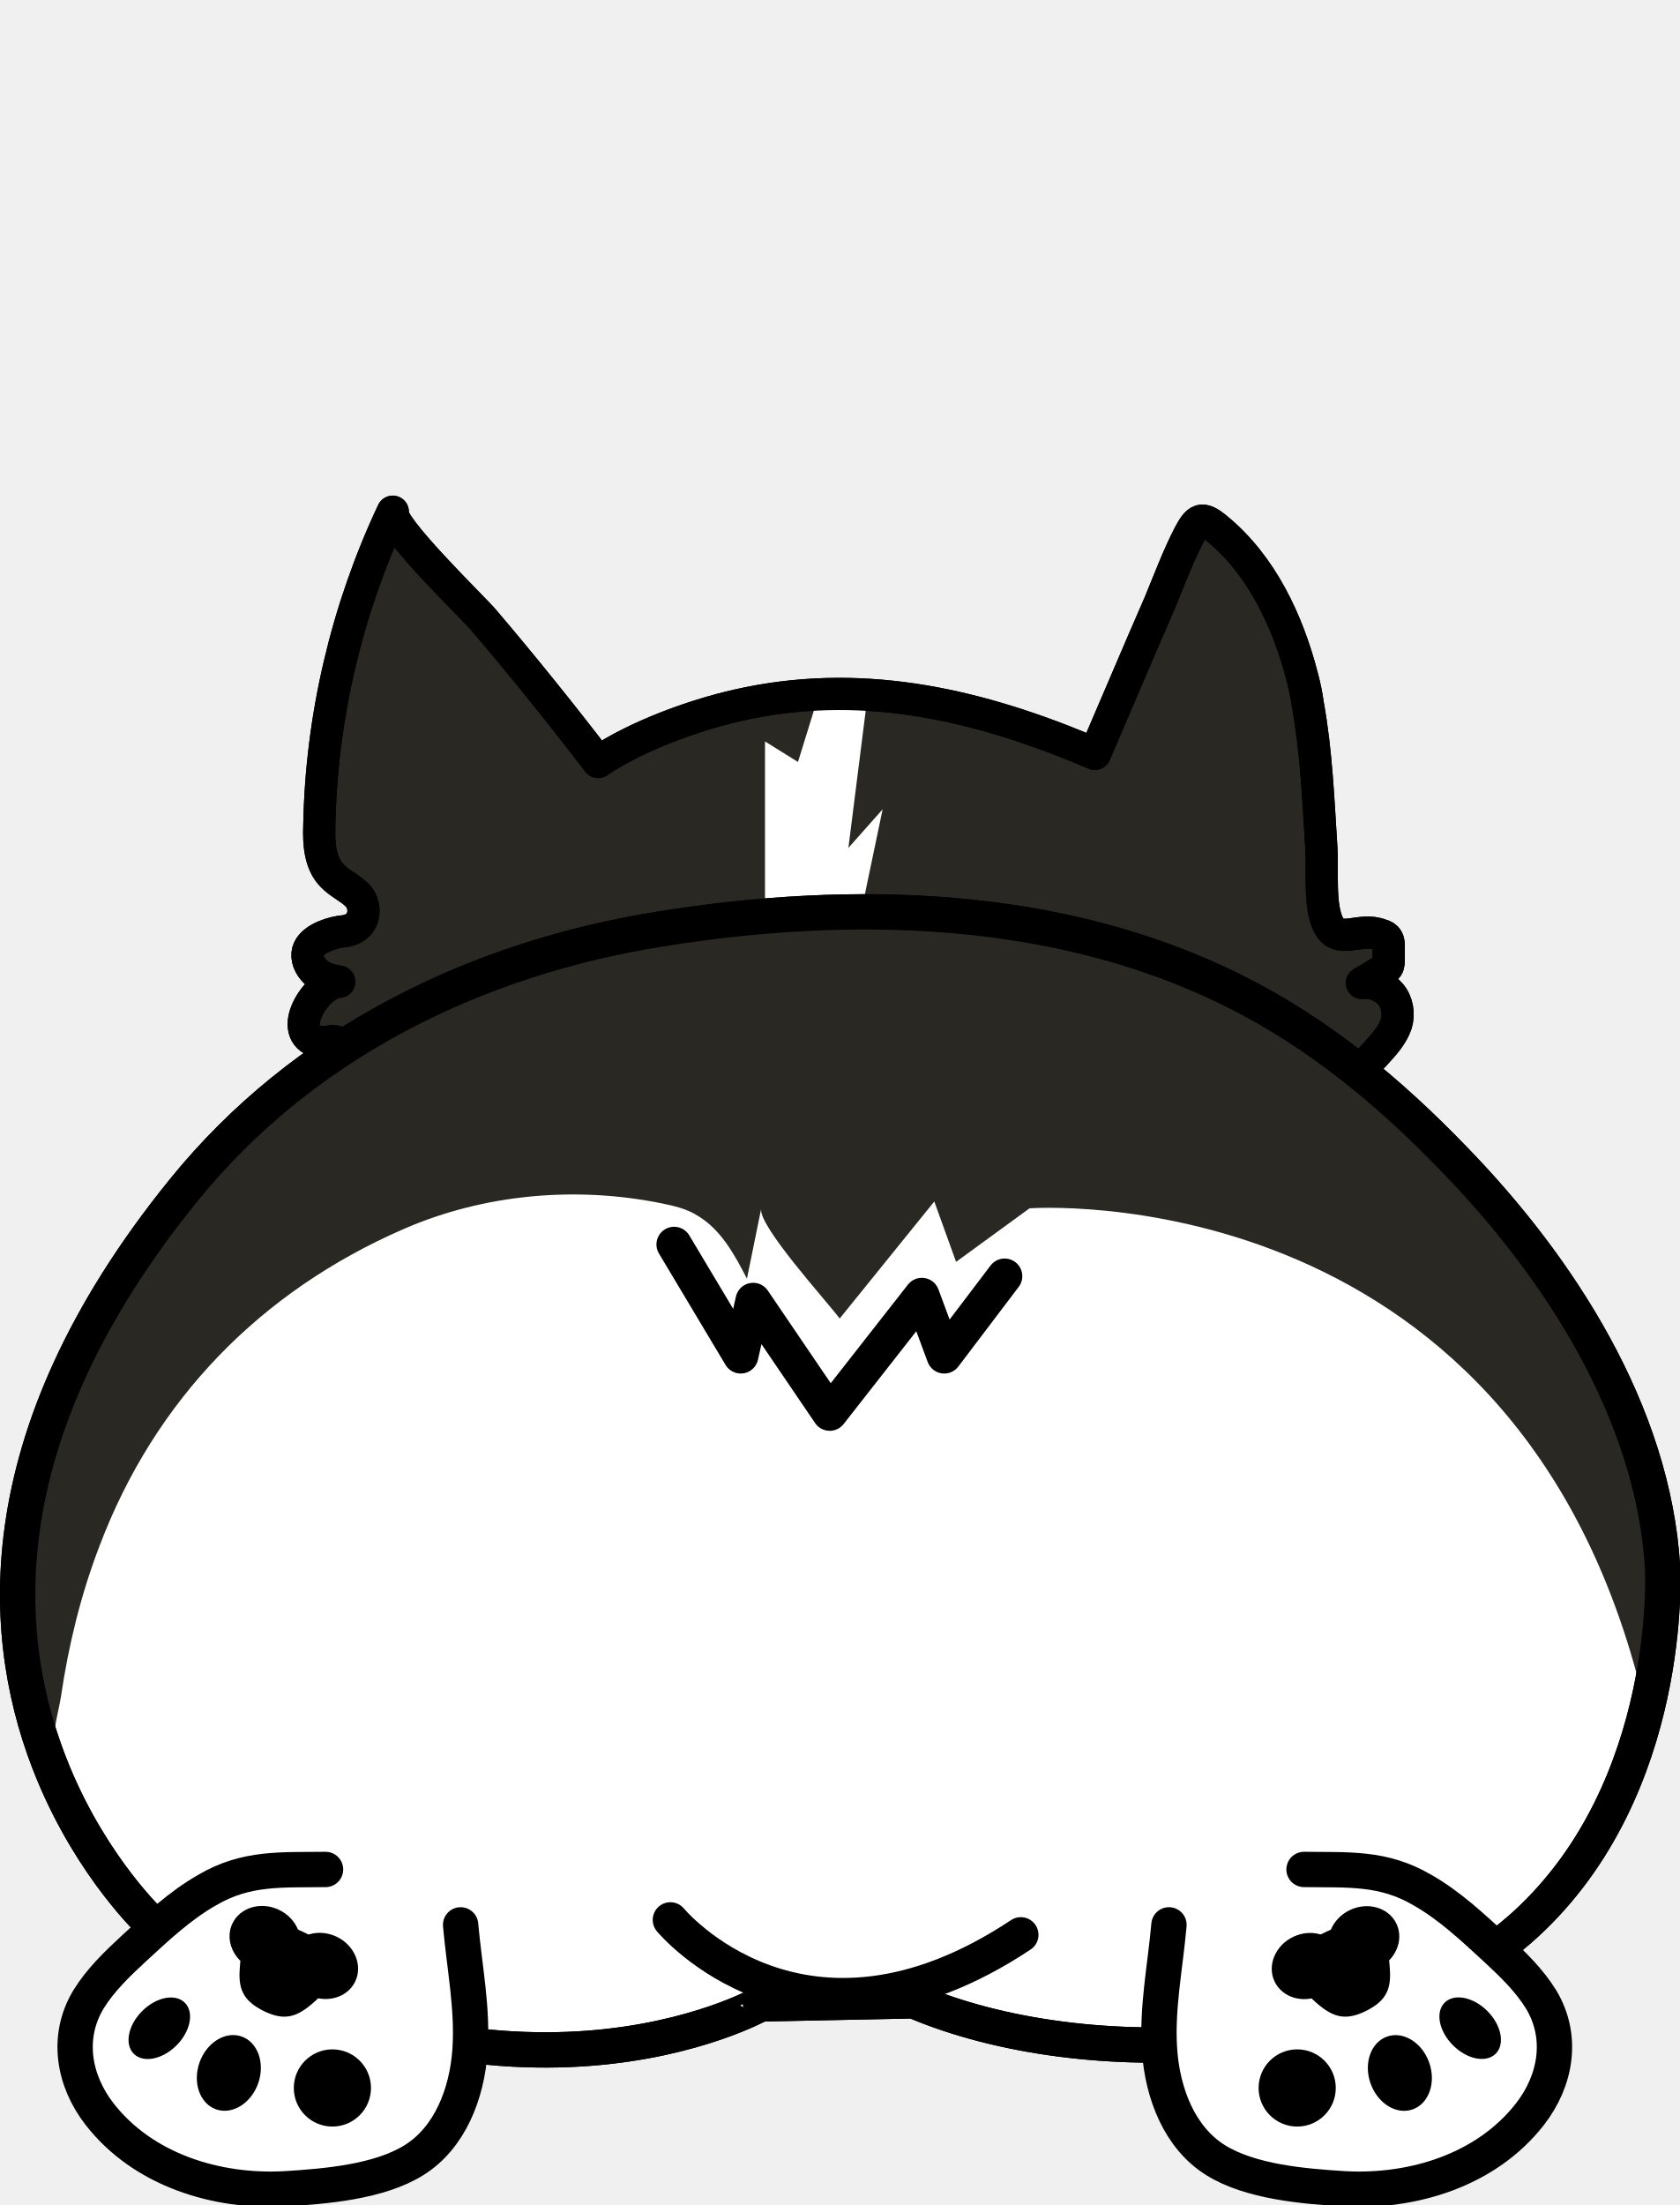
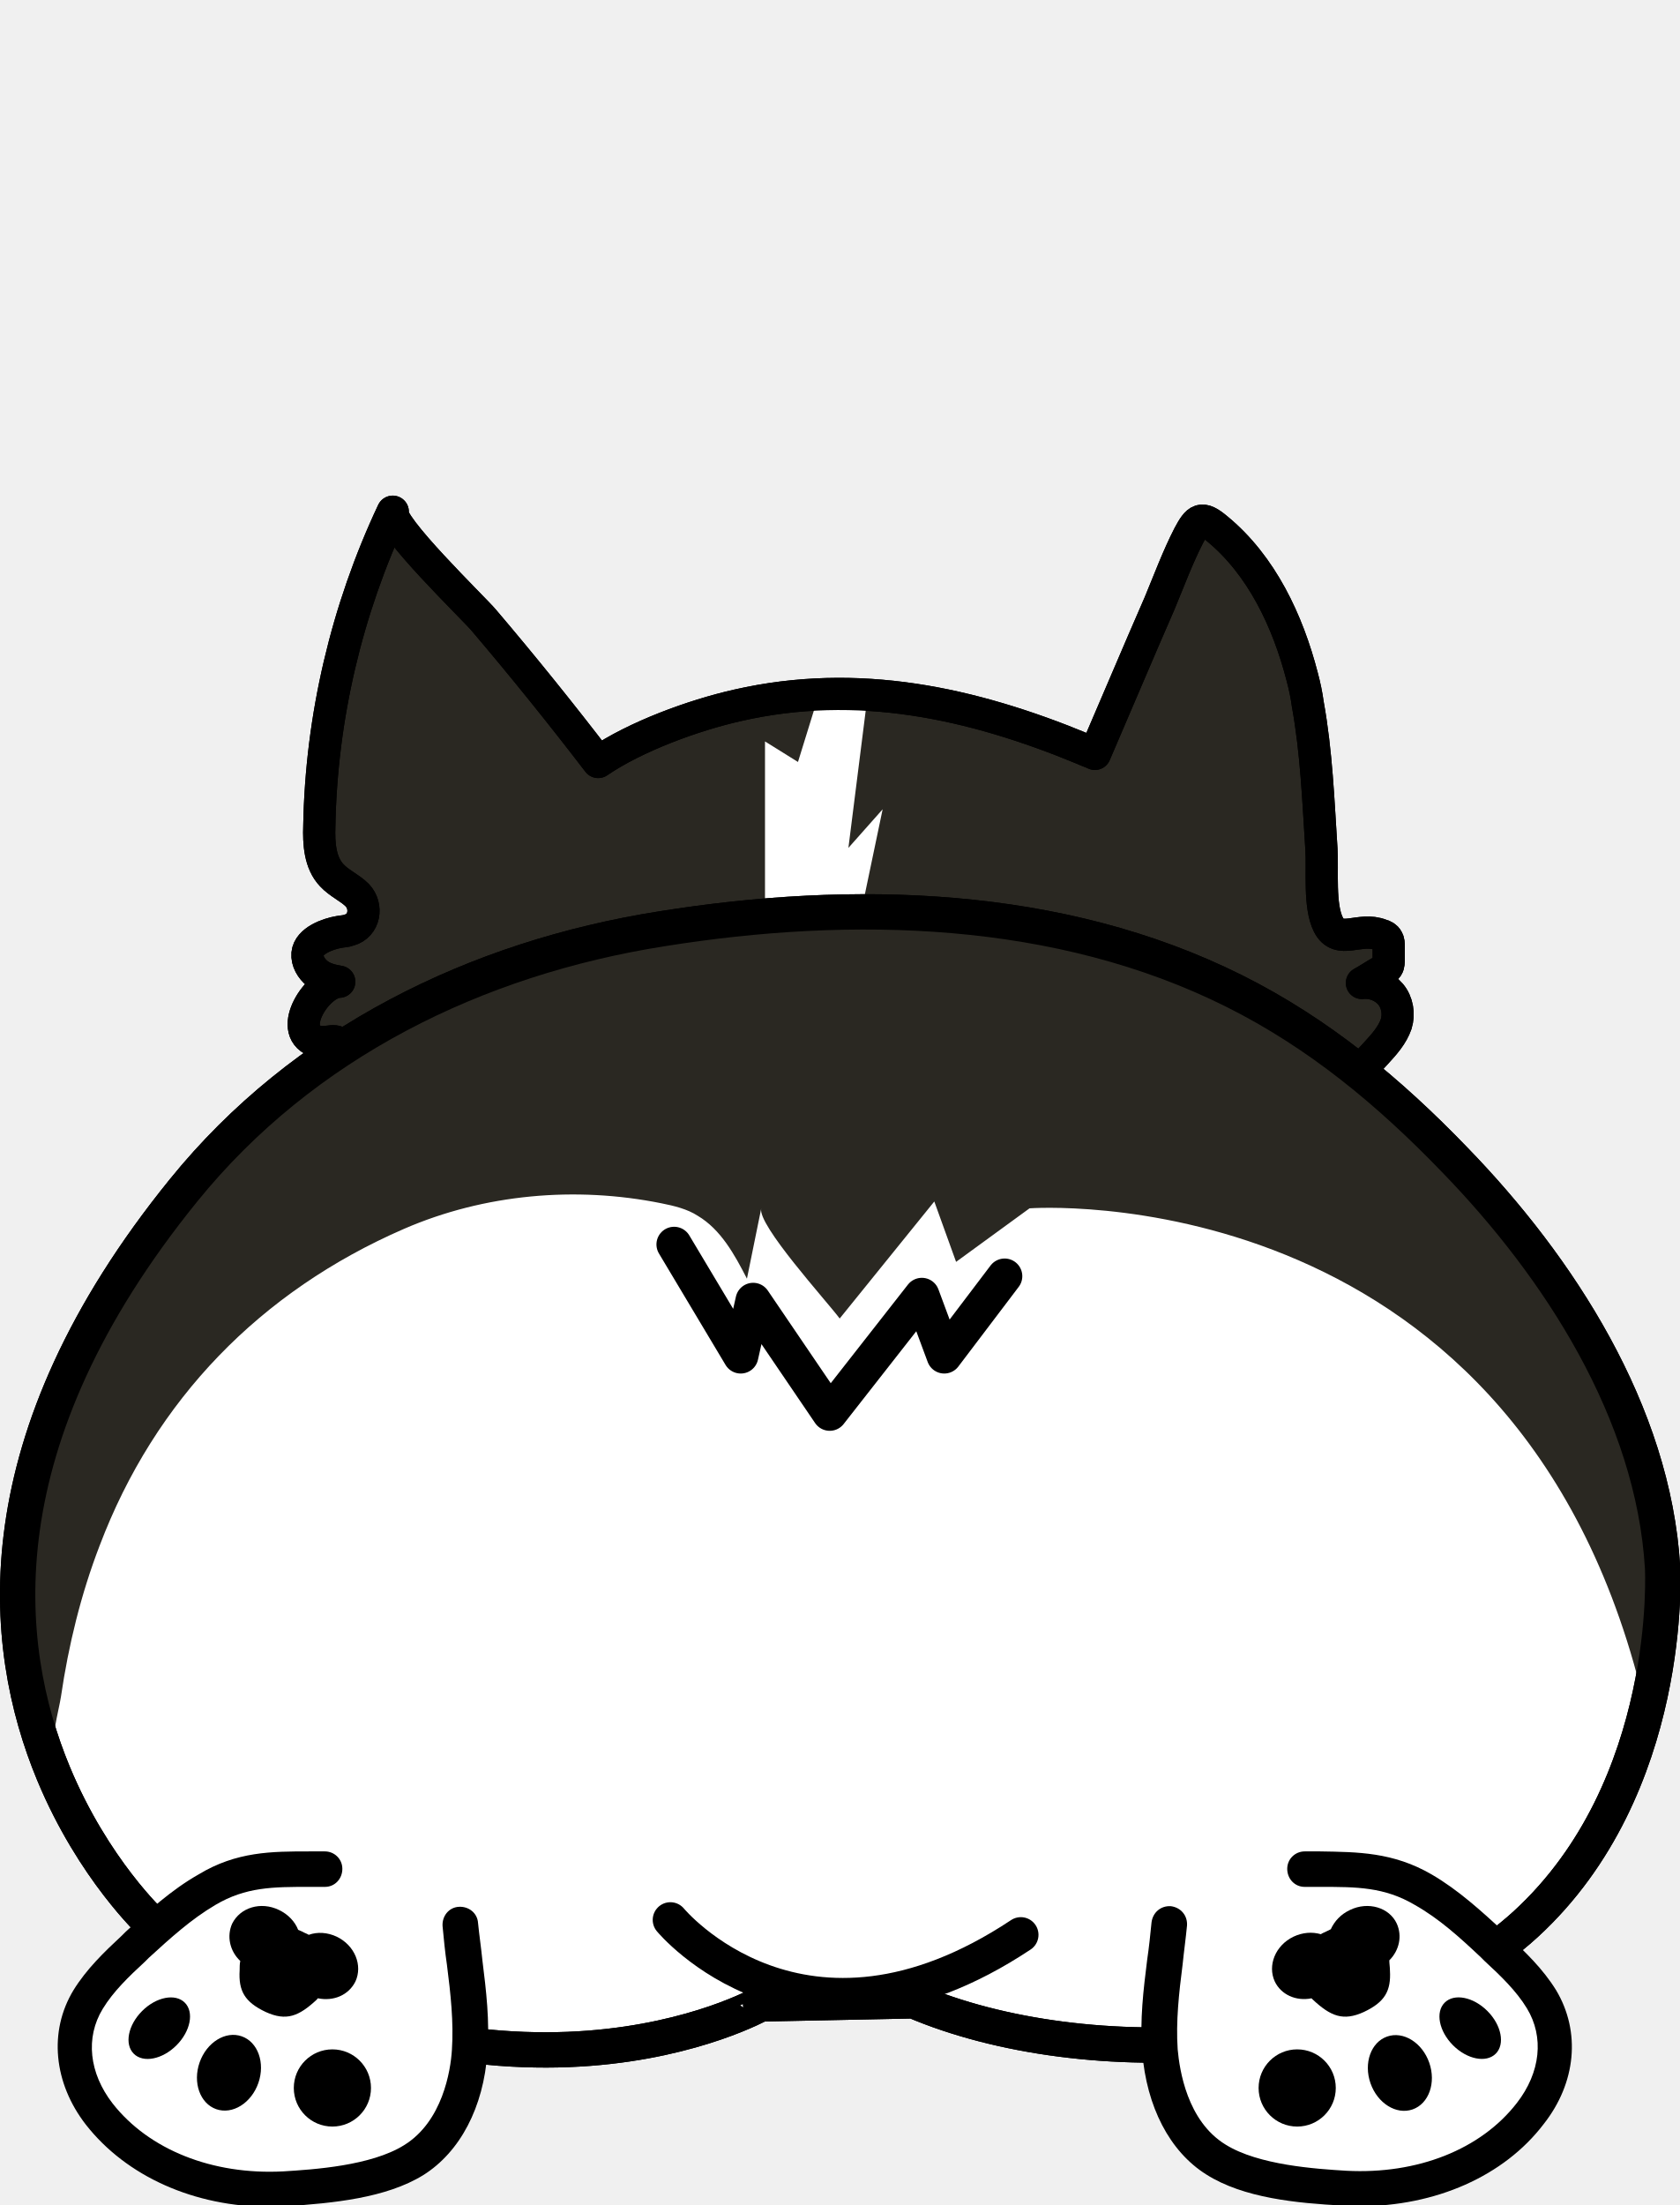
<svg xmlns="http://www.w3.org/2000/svg" version="1.1" id="Layer_1" x="0px" y="0px" viewBox="0 0 269.9 354.2" style="enable-background:new 0 0 269.9 354.2;" xml:space="preserve">
  <style type="text/css">
	.st0{fill:#2A2822;stroke:#000000;stroke-width:5.173;stroke-linecap:round;stroke-linejoin:round;stroke-miterlimit:10;}
	.st1{fill:#FFFFFF;}
- 	.st2{fill:none;stroke:#000000;stroke-width:5.173;stroke-linecap:round;stroke-linejoin:round;stroke-miterlimit:10;}
+ 	.st2{fill:none;stroke:#000000;stroke-width:5.173;stroke-linecap:round;stroke-linejoin:round;stroke-miterlimit:10;
+     }
	.st3{fill:#FFFFFF;stroke:#000000;stroke-width:5.676;stroke-linecap:round;stroke-linejoin:round;stroke-miterlimit:10;}
- 	.st4{fill:#2A2822;}
- 	.st5{fill:none;stroke:#000000;stroke-width:5.676;stroke-linecap:round;stroke-linejoin:round;stroke-miterlimit:10;}
- 	.st6{fill:none;stroke:#000000;stroke-width:5.676;stroke-linecap:round;stroke-miterlimit:10;}
- 	.st7{fill:#FFFFFF;stroke:#000000;stroke-width:5.676;stroke-linecap:round;stroke-miterlimit:10;}
+ 	.st4{fill:#2A2822;
+     animation: swing .3s infinite ease-in-out;}
+ 	.st5{fill:none;stroke:#000000;stroke-width:5.676;stroke-linecap:round;stroke-linejoin:round;stroke-miterlimit:10;
+     animation: swing .3s infinite ease-in-out;}
+ 	.st6{fill:none;stroke:#000000;stroke-width:5.676;stroke-linecap:round;stroke-miterlimit:10;
+     animation: swing .3s infinite ease-in-out;}
+     
+     #leftFoot {
+         animation: swing2 5s infinite ease-in-out;
+     }
+     
+     #rightFoot{
+     animation: antiswing2 5s infinite ease-in-out;
+     }
+     
+     @keyframes antiswing2 {
+         0%, 100% { transform: rotate(.3deg); }
+         50% { transform: rotate(-.3deg); }
+     }
+     
+     @keyframes swing2 {
+         0%, 100% { transform: rotate(-.3deg); }
+         50% { transform: rotate(.3deg); }
+     }
+     
+     @keyframes swing {
+         0%, 100% { transform: rotate(-.15deg); }
+         50% { transform: rotate(.15deg); }
</style>
  <path class="st0" d="M58.2,173.4c-1,1.1-3,0.3-3.5-1.1c-0.7-1.7,1.4-5.5-1.7-5c-0.8,0.1-1.6,0.2-2.4-0.1c-4.5-1.8,0.4-9.4,3.9-9.5  c-1.2-0.2-2.5-0.5-3.5-1.3s-1.7-2-1.6-3.2c0.2-2.1,3.3-3.2,5.1-3.5c0.5-0.1,1.1-0.1,1.6-0.3c2.5-0.7,3-3.8,1.3-5.6  c-1.2-1.2-2.9-1.9-4.1-3.2c-1.9-2-2.1-5.1-2-7.9c0.3-17.4,4.4-34.8,11.8-50.5c-1,2,13.1,15.6,14.6,17.4c6.3,7.4,12.5,15.1,18.4,22.8  c6-4.1,15.3-7.5,22.4-9.1c19.3-4.4,37.6-0.4,55.5,7c0.6,0.3,1.3,0.5,1.9,0.8c3.5-8.1,6.9-16.2,10.4-24.2c1.5-3.6,2.9-7.4,4.7-10.9  c1.4-2.6,2-3.2,4.5-1.1c7.2,5.9,11.4,14.9,13.7,23.8c0.4,1.5,0.7,2.9,0.9,4.4c1.4,7.7,1.7,15.6,2.2,23.4c0.2,3.3-0.4,9,1.1,12  c1.7,3.4,5,0.3,8.5,1.7c0.4,0.1,0.8,0.3,1,0.7c0.2,0.3,0.2,0.7,0.2,1.1c0,0.7,0,1.4,0,2.1c0,0.4,0,0.9-0.2,1.2s-0.5,0.5-0.9,0.7  c-1.1,0.6-2.1,1.3-3.2,1.9c1.7-0.2,3.5,0.5,4.6,1.8s1.4,3.2,0.9,4.8c-1.2,3.5-5.1,5.8-6.7,9.2" />
  <polyline class="st1" points="136.3,156.3 141.8,130 136.3,136.2 139.1,114 130.8,114 128.2,122.4 122.9,119.1 122.9,156.3 " />
  <path class="st2" d="M58.2,173.4c-1,1.1-3,0.3-3.5-1.1c-0.7-1.7,1.4-5.5-1.7-5c-0.8,0.1-1.6,0.2-2.4-0.1c-4.5-1.8,0.4-9.4,3.9-9.5  c-1.2-0.2-2.5-0.5-3.5-1.3s-1.7-2-1.6-3.2c0.2-2.1,3.3-3.2,5.1-3.5c0.5-0.1,1.1-0.1,1.6-0.3c2.5-0.7,3-3.8,1.3-5.6  c-1.2-1.2-2.9-1.9-4.1-3.2c-1.9-2-2.1-5.1-2-7.9c0.3-17.4,4.4-34.8,11.8-50.5c-1,2,13.1,15.6,14.6,17.4c6.3,7.4,12.5,15.1,18.4,22.8  c6-4.1,15.3-7.5,22.4-9.1c19.3-4.4,37.6-0.4,55.5,7c0.6,0.3,1.3,0.5,1.9,0.8c3.5-8.1,6.9-16.2,10.4-24.2c1.5-3.6,2.9-7.4,4.7-10.9  c1.4-2.6,2-3.2,4.5-1.1c7.2,5.9,11.4,14.9,13.7,23.8c0.4,1.5,0.7,2.9,0.9,4.4c1.4,7.7,1.7,15.6,2.2,23.4c0.2,3.3-0.4,9,1.1,12  c1.7,3.4,5,0.3,8.5,1.7c0.4,0.1,0.8,0.3,1,0.7c0.2,0.3,0.2,0.7,0.2,1.1c0,0.7,0,1.4,0,2.1c0,0.4,0,0.9-0.2,1.2s-0.5,0.5-0.9,0.7  c-1.1,0.6-2.1,1.3-3.2,1.9c1.7-0.2,3.5,0.5,4.6,1.8s1.4,3.2,0.9,4.8c-1.2,3.5-5.1,5.8-6.7,9.2" />
  <path class="st3" d="M24.4,309c0,0-9.4-8.7-15.8-24.1C0,264.2-3.1,231.4,29.5,191.2c19.2-23.7,47-37.3,76.8-42  c30.6-4.9,63.8-4.1,92,10c13.6,6.8,24.9,16.2,35.4,27.1c16.8,17.3,31.9,40.6,33.4,65.5c0,0,2,35.3-22,57.3  c-24.1,22-70.7,24.1-98.3,12.3l-24.6,0.5C122.2,321.8,81.2,345.3,24.4,309z" />
  <path class="st4" d="M8.9,282.5c-1.1-2,0.6-7.9,0.9-10c1.2-8.2,3.2-16.4,6.2-24.2c8.9-23.5,25.9-40.9,48.9-50.9  c12.9-5.6,27.6-6.9,41.4-4.1c2,0.4,4.1,0.9,5.8,2c3.7,2.2,5.9,6.2,7.9,10.1c0.8-3.8,1.5-7.5,2.3-11.3c-0.7,2.6,10.6,15,12.6,17.7  l15.2-18.8l3.5,9.7l11.8-8.6c0,0,77-5.7,98.1,76.9c0,0,18.9-60.3-59.7-108.6c-26.7-16.4-50.9-16.2-72.5-16  c-58.2,0.4-95.7,38.4-95.7,38.4S-15.3,235.6,8.9,282.5z" />
  <path class="st5" d="M24.4,309c0,0-9.4-8.7-15.8-24.1C0,264.2-3.1,231.4,29.5,191.2c19.2-23.7,47-37.3,76.8-42  c30.6-4.9,63.8-4.1,92,10c13.6,6.8,24.9,16.2,35.4,27.1c16.8,17.3,31.9,40.6,33.4,65.5c0,0,2,35.3-22,57.3  c-24.1,22-70.7,24.1-98.3,12.3l-24.6,0.5C122.2,321.8,81.2,345.3,24.4,309z" />
  <polyline class="st5" points="108.3,199.9 119,217.8 121,208.9 133.3,227 148.1,208.1 151.7,217.8 161.4,205 " />
  <path class="st6" d="M107.7,308.4c0,0,21.2,25.7,56.3,2.4" />
-   <g>
-     <path class="st7" d="M52.3,300.3c-7,0.1-12.7-0.4-19,3.3c-4.4,2.5-8.1,6-11.8,9.4c-2.7,2.5-5.4,5.1-7.3,8.2c-3.6,6-2.4,13,1.8,18.4   c7,9,18.8,12.6,29.8,12c6.5-0.4,15.1-1.1,20.7-4.6c5.8-3.6,8.5-10.7,9-17.5S74.6,316,74,309.2" />
-     <circle cx="53.4" cy="335.4" r="6.2" />
-     <ellipse transform="matrix(0.3296 -0.9441 0.9441 0.3296 -289.7493 257.9701)" cx="36.8" cy="333" rx="6.2" ry="5" />
-     <ellipse transform="matrix(0.7071 -0.7071 0.7071 0.7071 -222.882 113.5374)" cx="25.6" cy="325.8" rx="5.8" ry="3.9" />
+   <g id="leftFoot">
+     <path class="st1" d="M74,309.2l-21.7-8.9c-7,0.1-12.7-0.4-19,3.3c-4.4,2.5-8.1,6-11.8,9.4c-2.7,2.5-5.4,5.1-7.3,8.2   c-3.6,6-2.4,13,1.8,18.4c7,9,18.8,12.6,29.8,12c6.5-0.4,15.1-1.1,20.7-4.6c5.8-3.6,8.5-10.7,9-17.5S74.6,316,74,309.2z" />
    <g>
-       <ellipse transform="matrix(0.4272 -0.9042 0.9042 0.4272 -255.8398 227.7237)" cx="51.8" cy="315.8" rx="5.2" ry="5.8" />
-       <ellipse transform="matrix(0.4272 -0.9042 0.9042 0.4272 -257.2836 216.9238)" cx="42.6" cy="311.5" rx="5.2" ry="5.8" />
-       <path d="M38.5,316.5c0.2-3,0.2-6.9,8.7-2.9c6,2.8,5.9,5.5,3.7,7.6c-2.9,2.7-4.9,3.5-8.2,2C39.3,321.6,38.3,319.8,38.5,316.5z" />
-       <ellipse transform="matrix(0.4272 -0.9042 0.9042 0.4272 -255.1179 221.9816)" cx="47.6" cy="312.3" rx="2.3" ry="8.9" />
+       <path d="M77.5,314.9c-0.2-2-0.5-4-0.7-6c-0.1-1.6-1.5-2.7-3.1-2.6c-1.6,0.1-2.7,1.5-2.6,3.1c0.2,2.1,0.4,4.2,0.7,6.2    c0.6,4.7,1.1,9.2,0.8,13.7c-0.2,3.3-1.5,11.5-7.7,15.3c-5.3,3.3-14.5,3.9-19.4,4.2c-11.4,0.6-21.6-3.5-27.4-10.9    c-3.8-4.9-4.4-10.6-1.6-15.2c1.7-2.8,4.2-5.2,6.8-7.6l0.6-0.6c3.5-3.2,6.8-6.2,10.7-8.5c4.9-2.9,9.3-2.9,15-2.9c0.8,0,1.7,0,2.6,0    c1.6,0,2.8-1.3,2.8-2.9c0-1.6-1.3-2.8-2.8-2.8c0,0,0,0,0,0c-0.9,0-1.7,0-2.5,0c-6,0-11.7,0-17.8,3.7c-4.4,2.5-8.1,5.9-11.7,9.2    l-0.6,0.6c-2.9,2.7-5.7,5.4-7.8,8.8c-4,6.6-3.2,14.9,2,21.6c6.5,8.3,17.4,13.2,29.6,13.2c0.8,0,1.7,0,2.6-0.1c7.5-0.5,16-1.3,22-5    c5.9-3.7,9.7-10.9,10.3-19.7C78.7,324.7,78.1,319.7,77.5,314.9z" />
+       <circle cx="53.4" cy="335.4" r="6.2" />
+       <ellipse transform="matrix(0.3296 -0.9441 0.9441 0.3296 -289.7289 257.9403)" cx="36.8" cy="333" rx="6.2" ry="5" />
+       <ellipse transform="matrix(0.7071 -0.7071 0.7071 0.7071 -222.8868 113.5255)" cx="25.6" cy="325.8" rx="5.8" ry="3.9" />
+       <path d="M49.6,310.8c-0.3-0.2-0.7-0.3-1-0.5c-0.2-0.1-0.5-0.2-0.7-0.3c-0.5-1.3-1.6-2.5-3.1-3.2c-2.9-1.4-6.2-0.4-7.5,2.2    c-0.9,2-0.4,4.4,1.3,6c-0.1,0.5-0.1,1-0.1,1.5c-0.2,3.3,0.8,5.1,4.2,6.7c3.3,1.5,5.3,0.7,8.2-2c0.1-0.1,0.1-0.2,0.2-0.2    c2.5,0.5,4.9-0.5,6-2.7c1.2-2.6-0.1-5.8-3-7.2C52.6,310.4,51,310.3,49.6,310.8z" />
    </g>
  </g>
-   <g>
-     <path class="st7" d="M209.5,300.3c7,0.1,12.7-0.4,19,3.3c4.4,2.5,8.1,6,11.8,9.4c2.7,2.5,5.4,5.1,7.3,8.2c3.6,6,2.4,13-1.8,18.4   c-7,9-18.8,12.6-29.8,12c-6.5-0.4-15.1-1.1-20.7-4.6c-5.8-3.6-8.5-10.7-9-17.5s0.9-13.5,1.5-20.3" />
-     <circle cx="208.4" cy="335.4" r="6.2" />
-     <ellipse transform="matrix(0.9441 -0.3296 0.3296 0.9441 -97.1893 92.7356)" cx="224.9" cy="333" rx="5" ry="6.2" />
-     <ellipse transform="matrix(0.7071 -0.7071 0.7071 0.7071 -161.1992 262.4387)" cx="236.2" cy="325.8" rx="3.9" ry="5.8" />
+   <g id="rightFoot">
+     <path class="st1" d="M247.6,321.2c-1.9-3.1-4.6-5.7-7.3-8.2c-3.7-3.4-7.4-6.9-11.8-9.4c-6.3-3.7-12-3.2-19-3.3l-21.7,8.9   c-0.6,6.8-2,13.5-1.5,20.3s3.2,13.9,9,17.5c5.6,3.5,14.2,4.2,20.7,4.6c11,0.6,22.8-3,29.8-12C250,334.2,251.2,327.2,247.6,321.2z" />
    <g>
-       <ellipse transform="matrix(0.9042 -0.4272 0.4272 0.9042 -114.7836 119.9799)" cx="210" cy="315.8" rx="5.8" ry="5.2" />
-       <ellipse transform="matrix(0.9042 -0.4272 0.4272 0.9042 -112.0739 123.4529)" cx="219.1" cy="311.5" rx="5.8" ry="5.2" />
-       <path d="M223.3,316.5c-0.2-3-0.2-6.9-8.7-2.9c-6,2.8-5.9,5.5-3.7,7.6c2.9,2.7,4.9,3.5,8.2,2C222.5,321.6,223.5,319.8,223.3,316.5z    " />
-       <ellipse transform="matrix(0.9042 -0.4272 0.4272 0.9042 -112.8869 121.4369)" cx="214.2" cy="312.3" rx="8.9" ry="2.3" />
+       <path d="M250,319.7c-2.1-3.4-4.9-6.1-7.8-8.8l-0.6-0.6c-3.6-3.3-7.3-6.7-11.6-9.2c-6.2-3.6-11.9-3.6-17.9-3.7c-0.8,0-1.7,0-2.5,0    c0,0,0,0,0,0c-1.5,0-2.8,1.2-2.8,2.8c0,1.6,1.2,2.9,2.8,2.9c0.9,0,1.7,0,2.6,0c5.7,0,10.2,0,15.1,2.9c3.9,2.2,7.2,5.2,10.6,8.4    l0.6,0.6c2.6,2.4,5.1,4.8,6.8,7.6c2.8,4.6,2.2,10.3-1.6,15.2c-5.8,7.5-16,11.5-27.4,10.9c-4.9-0.3-14.1-0.9-19.4-4.2    c-6.2-3.8-7.4-12-7.7-15.3c-0.3-4.5,0.2-9,0.8-13.7c0.2-2,0.5-4.1,0.7-6.2c0.1-1.6-1-2.9-2.6-3.1c-1.6-0.1-2.9,1-3.1,2.6    c-0.2,2-0.4,4-0.7,6c-0.6,4.8-1.2,9.7-0.8,14.8c0.7,8.8,4.4,16,10.3,19.7c6,3.8,14.5,4.6,22,5c0.9,0,1.7,0.1,2.6,0.1    c12.2,0,23.2-4.8,29.6-13.2C253.2,334.6,254,326.4,250,319.7z" />
+       <circle cx="208.4" cy="335.4" r="6.2" />
+       <ellipse transform="matrix(0.9441 -0.3296 0.3296 0.9441 -97.1886 92.7342)" cx="224.9" cy="333" rx="5" ry="6.2" />
+       <ellipse transform="matrix(0.7071 -0.7071 0.7071 0.7071 -161.193 262.4353)" cx="236.2" cy="325.8" rx="3.9" ry="5.8" />
+       <path d="M210.7,321c0.1,0.1,0.1,0.1,0.2,0.2c2.9,2.7,4.9,3.5,8.2,2c3.4-1.6,4.4-3.4,4.2-6.7c0-0.5-0.1-1.1-0.1-1.6    c1.6-1.6,2.1-3.9,1.2-5.9c-1.2-2.6-4.6-3.6-7.5-2.2c-1.5,0.7-2.5,1.8-3.1,3.1c-0.2,0.1-0.4,0.2-0.6,0.3c-0.4,0.2-0.7,0.3-1,0.5    c-1.4-0.4-2.9-0.3-4.4,0.4c-2.9,1.4-4.2,4.6-3,7.2C205.8,320.4,208.2,321.5,210.7,321z" />
    </g>
  </g>
</svg>
